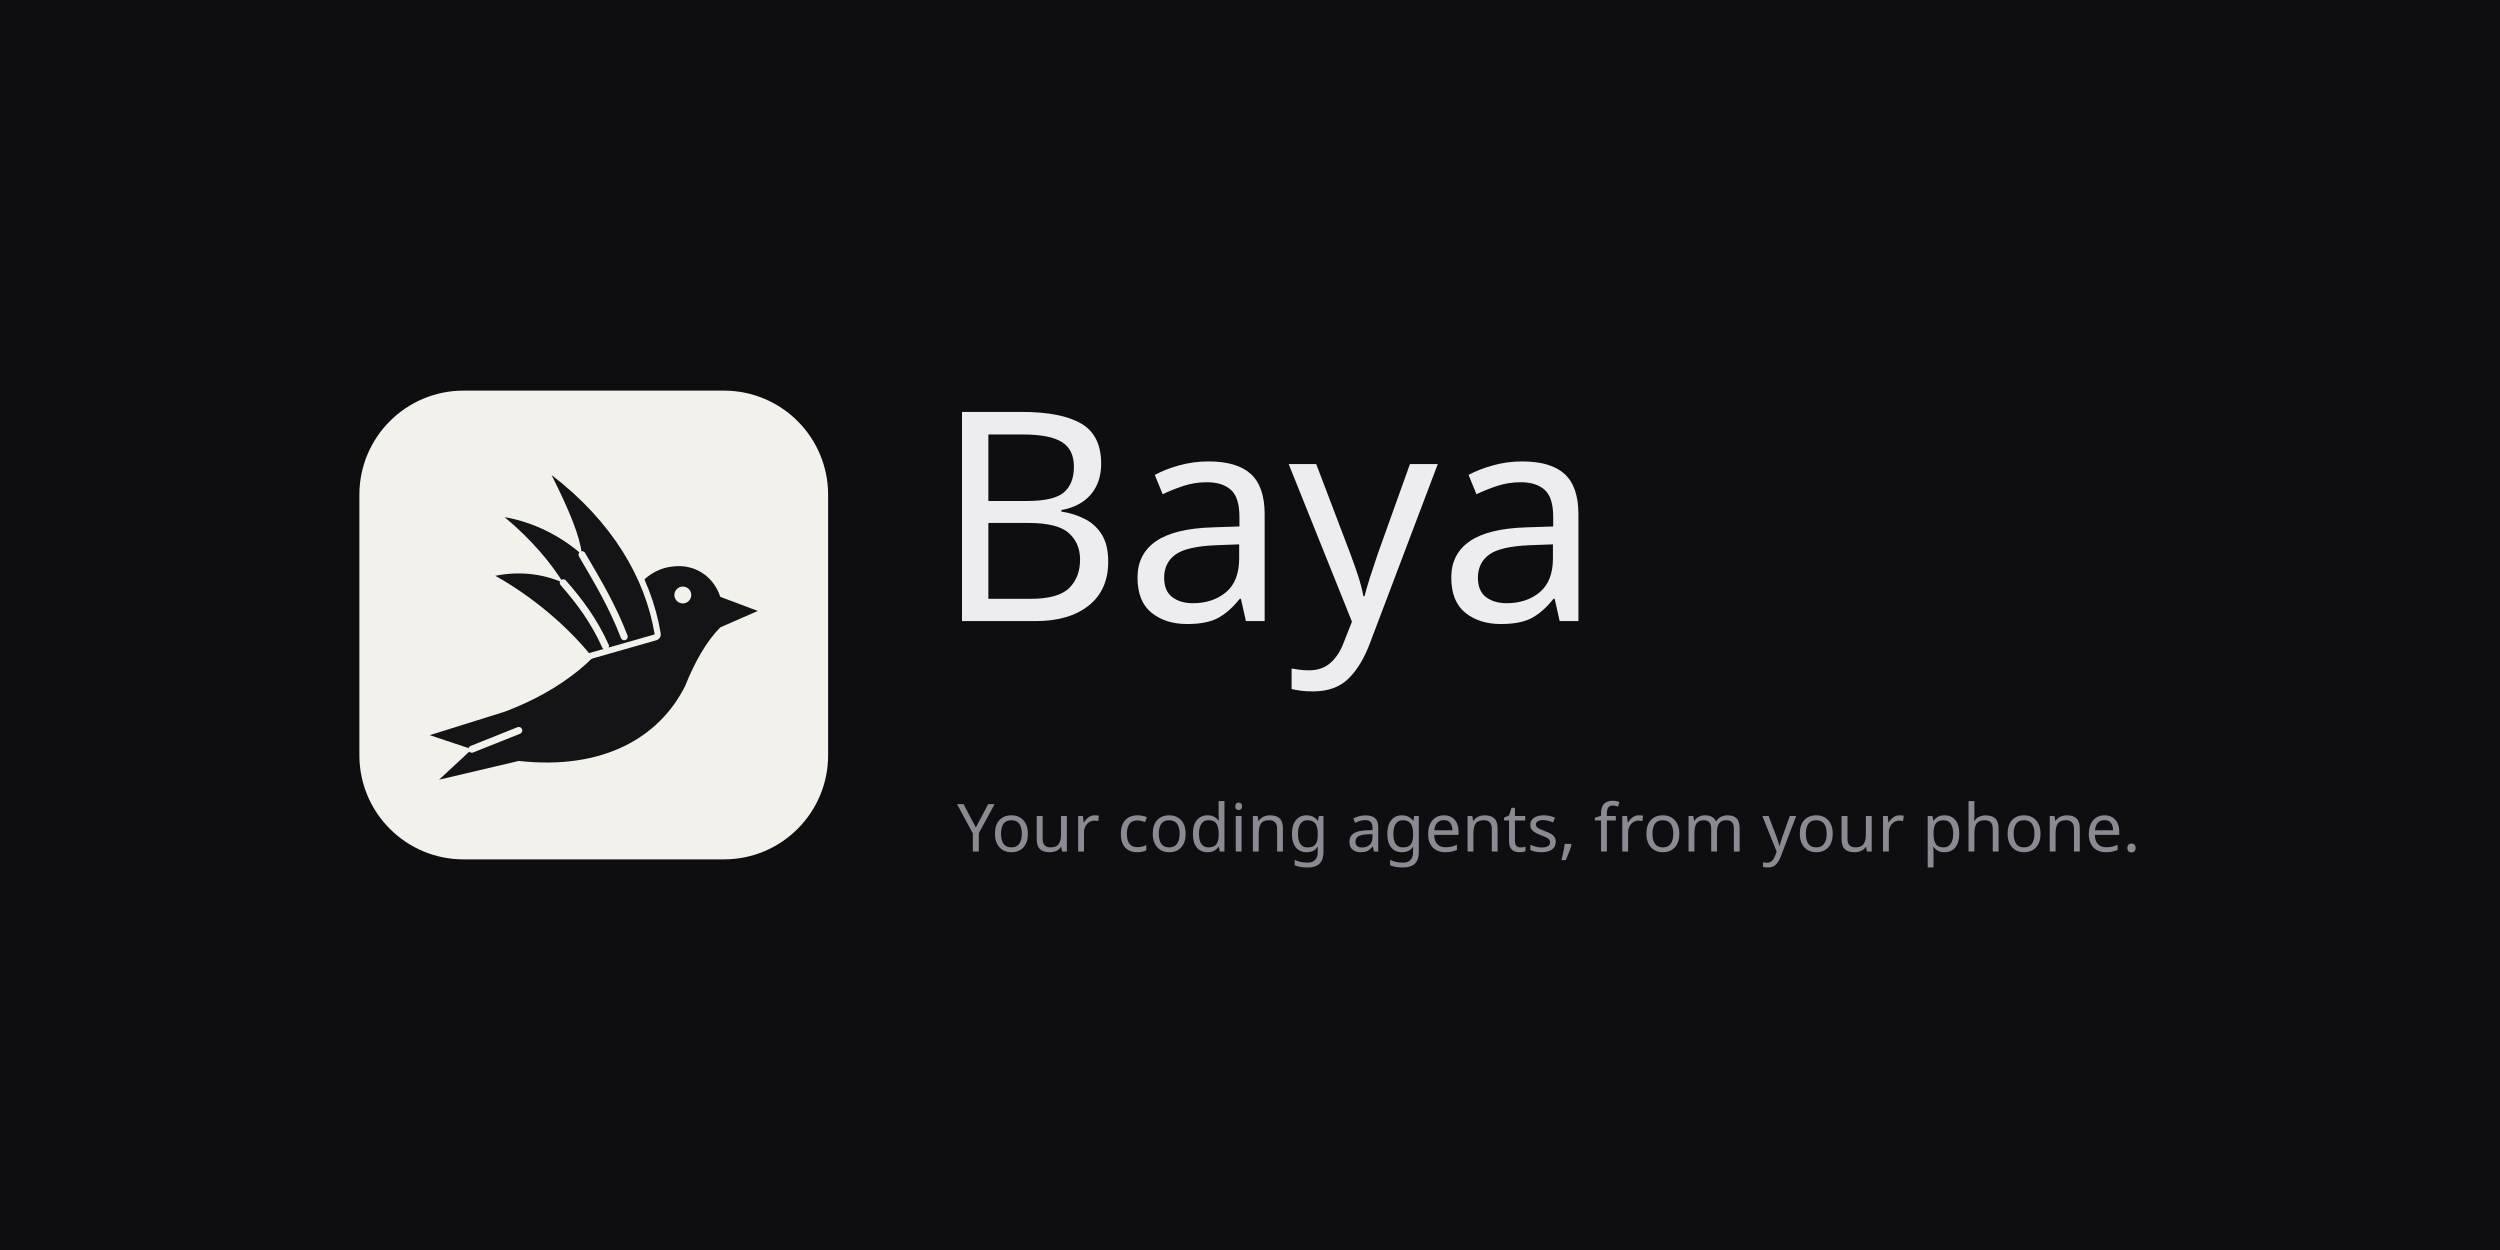
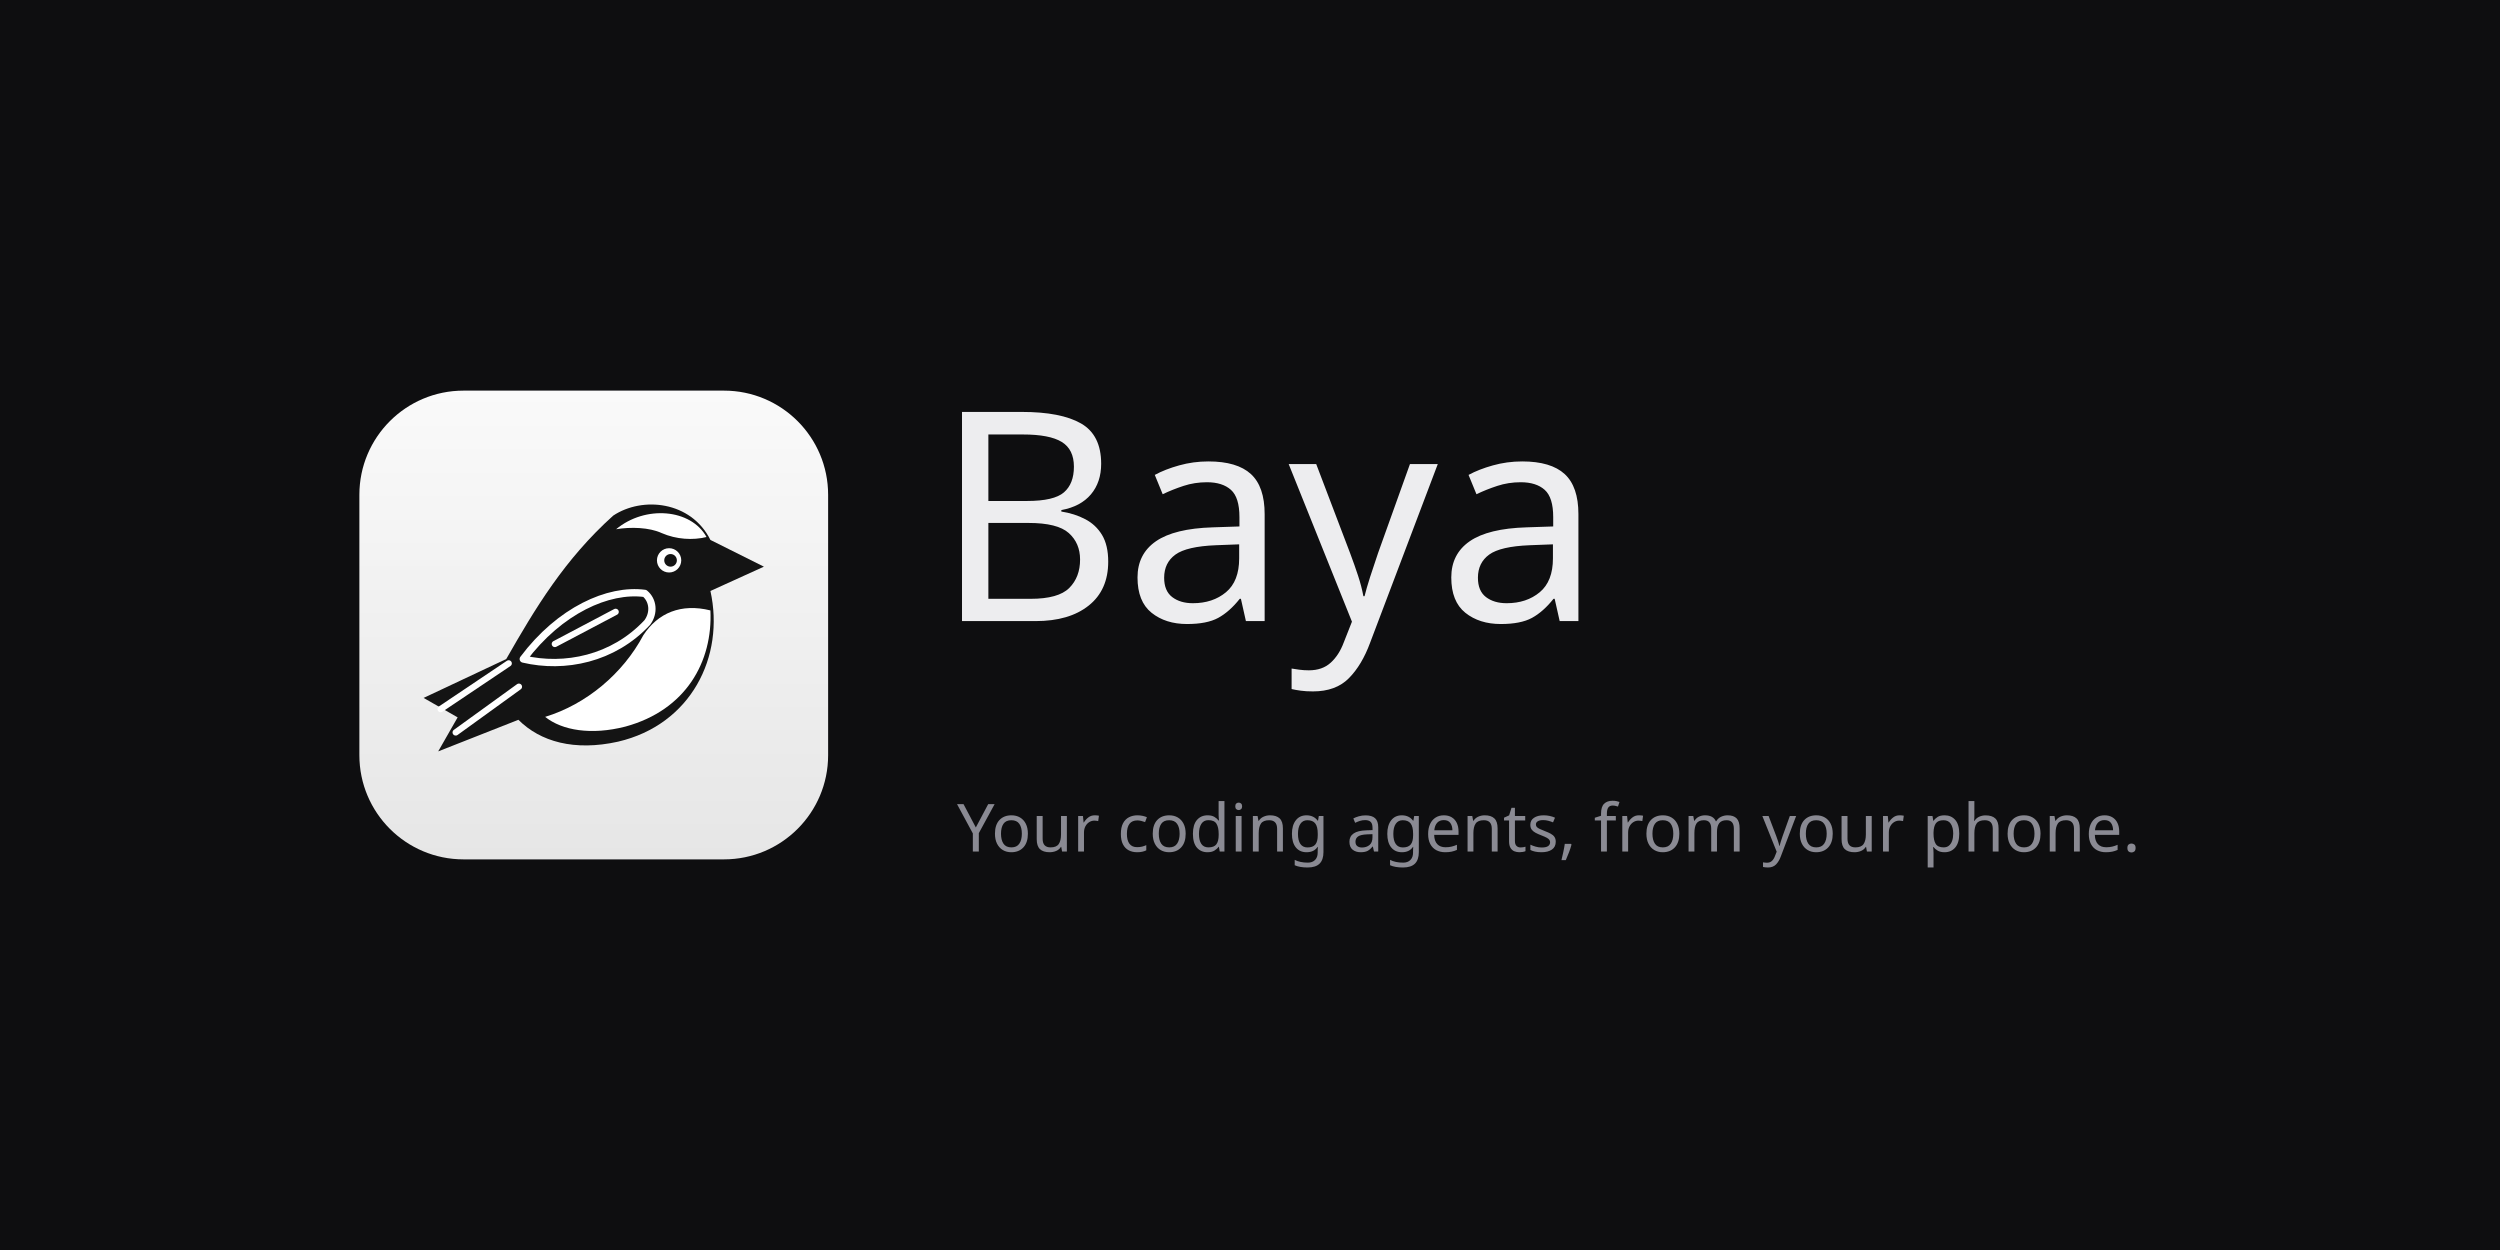
<svg xmlns="http://www.w3.org/2000/svg" viewBox="0 0 1280 640">
  <rect width="1280" height="640" fill="#0E0E10" />
  <svg x="184" y="200" width="240" height="240" viewBox="0 0 108 108">
-     <rect width="108" height="108" rx="24" fill="#F3F1EC" />
-     <g transform="translate(54 54) scale(1.08) translate(-54 -54) translate(1 10)">
-       <path d="M88 41L80 38C78.5 33.5 74.5 31 70 31.5C64.5 32 61 36.5 59.5 41.5C55.5 50.5 46 58 34 62.5L18 67.5L27 70.5L20 77L37 73C55 75 67 68 72.5 57C74.5 52 77 47.5 80 44.5Z" fill="#141416" />
-       <path d="M66 46C64 34 57 22 44 12C48 20 50 25 50.5 29C46 25 40 22 34 21C40 26 44 31 46.5 35C42 33 37 32.5 32 33.5C40 38 47 44 52 50Z" fill="#141416" stroke="#F3F1EC" stroke-width="2.6" stroke-linejoin="round" paint-order="stroke" />
-       <g fill="none" stroke="#F3F1EC" stroke-width="1.5" stroke-linecap="round">
-         <path d="M50.5 29C54 35 57 40 59.5 46.5" />
-         <path d="M46.5 35C50 39 53 43 55.5 48.5" />
-         <path d="M27 70.5L37 66.5" />
+     <defs>
+       <linearGradient id="tile" x1="0" y1="0" x2="0" y2="108" gradientUnits="userSpaceOnUse">
+         <stop offset="0" stop-color="#FAFAFA" />
+         <stop offset="1" stop-color="#E6E6E6" />
+       </linearGradient>
+     </defs>
+     <rect width="108" height="108" rx="24" fill="url(#tile)" />
+     <g transform="translate(54 54) scale(1.12) translate(-56 -53.5)">
+       <path d="M60 31C66 27 76 28 80 36L91 41.5L80 46.5C83 60 76 74 61 77.5C52 79.5 45 77.5 40.5 73L24 79.5L28 72.5L21 68.5L38 60.5C44 50 50 40 60 31Z" fill="#141414" />
+       <path d="M80 50.5C80.5 61 75 71 62.5 74.4C55.5 76.2 49.5 75.2 46 72.4C54.5 69.8 62 63.5 66.2 55.6C69.2 51 74 49 80 50.5Z" fill="#FFFFFF" />
+       <path d="M79.2 35.4C76 29.6 66.6 28.8 60.6 33.8C63.6 33.3 67.4 33.4 70 34.6C73 35.9 76.4 36.1 79.2 35.4Z" fill="#FFFFFF" />
+       <path d="M66.5 47C59 46 49 50.5 41.5 60.5C50 62.5 60 60.5 67 53C68.5 51 68.2 48.4 66.5 47Z" fill="#141414" stroke="#FFFFFF" stroke-width="1.5" stroke-linejoin="round" />
+       <g stroke="#FFFFFF" stroke-width="1.3" stroke-linecap="round" fill="none">
+         <path d="M48 57.4L60.5 50.8" />
+         <path d="M38.5 61.4L24.5 70.8" />
+         <path d="M40.6 66.2L27.6 75.6" />
      </g>
-       <circle cx="72" cy="37.6" r="1.8" fill="#F3F1EC" />
+       <circle cx="71.5" cy="40.2" r="2.5" fill="#FFFFFF" />
+       <circle cx="71.8" cy="40.2" r="1.3" fill="#141414" />
    </g>
  </svg>
  <text x="478" y="318" fill="#EDEDEF" font-family="Pinyon Script" font-size="150">Baya</text>
  <text x="490" y="436" fill="#8A8A93" font-family="Geist" font-size="34">
    Your coding agents, from your phone.</text>
</svg>
